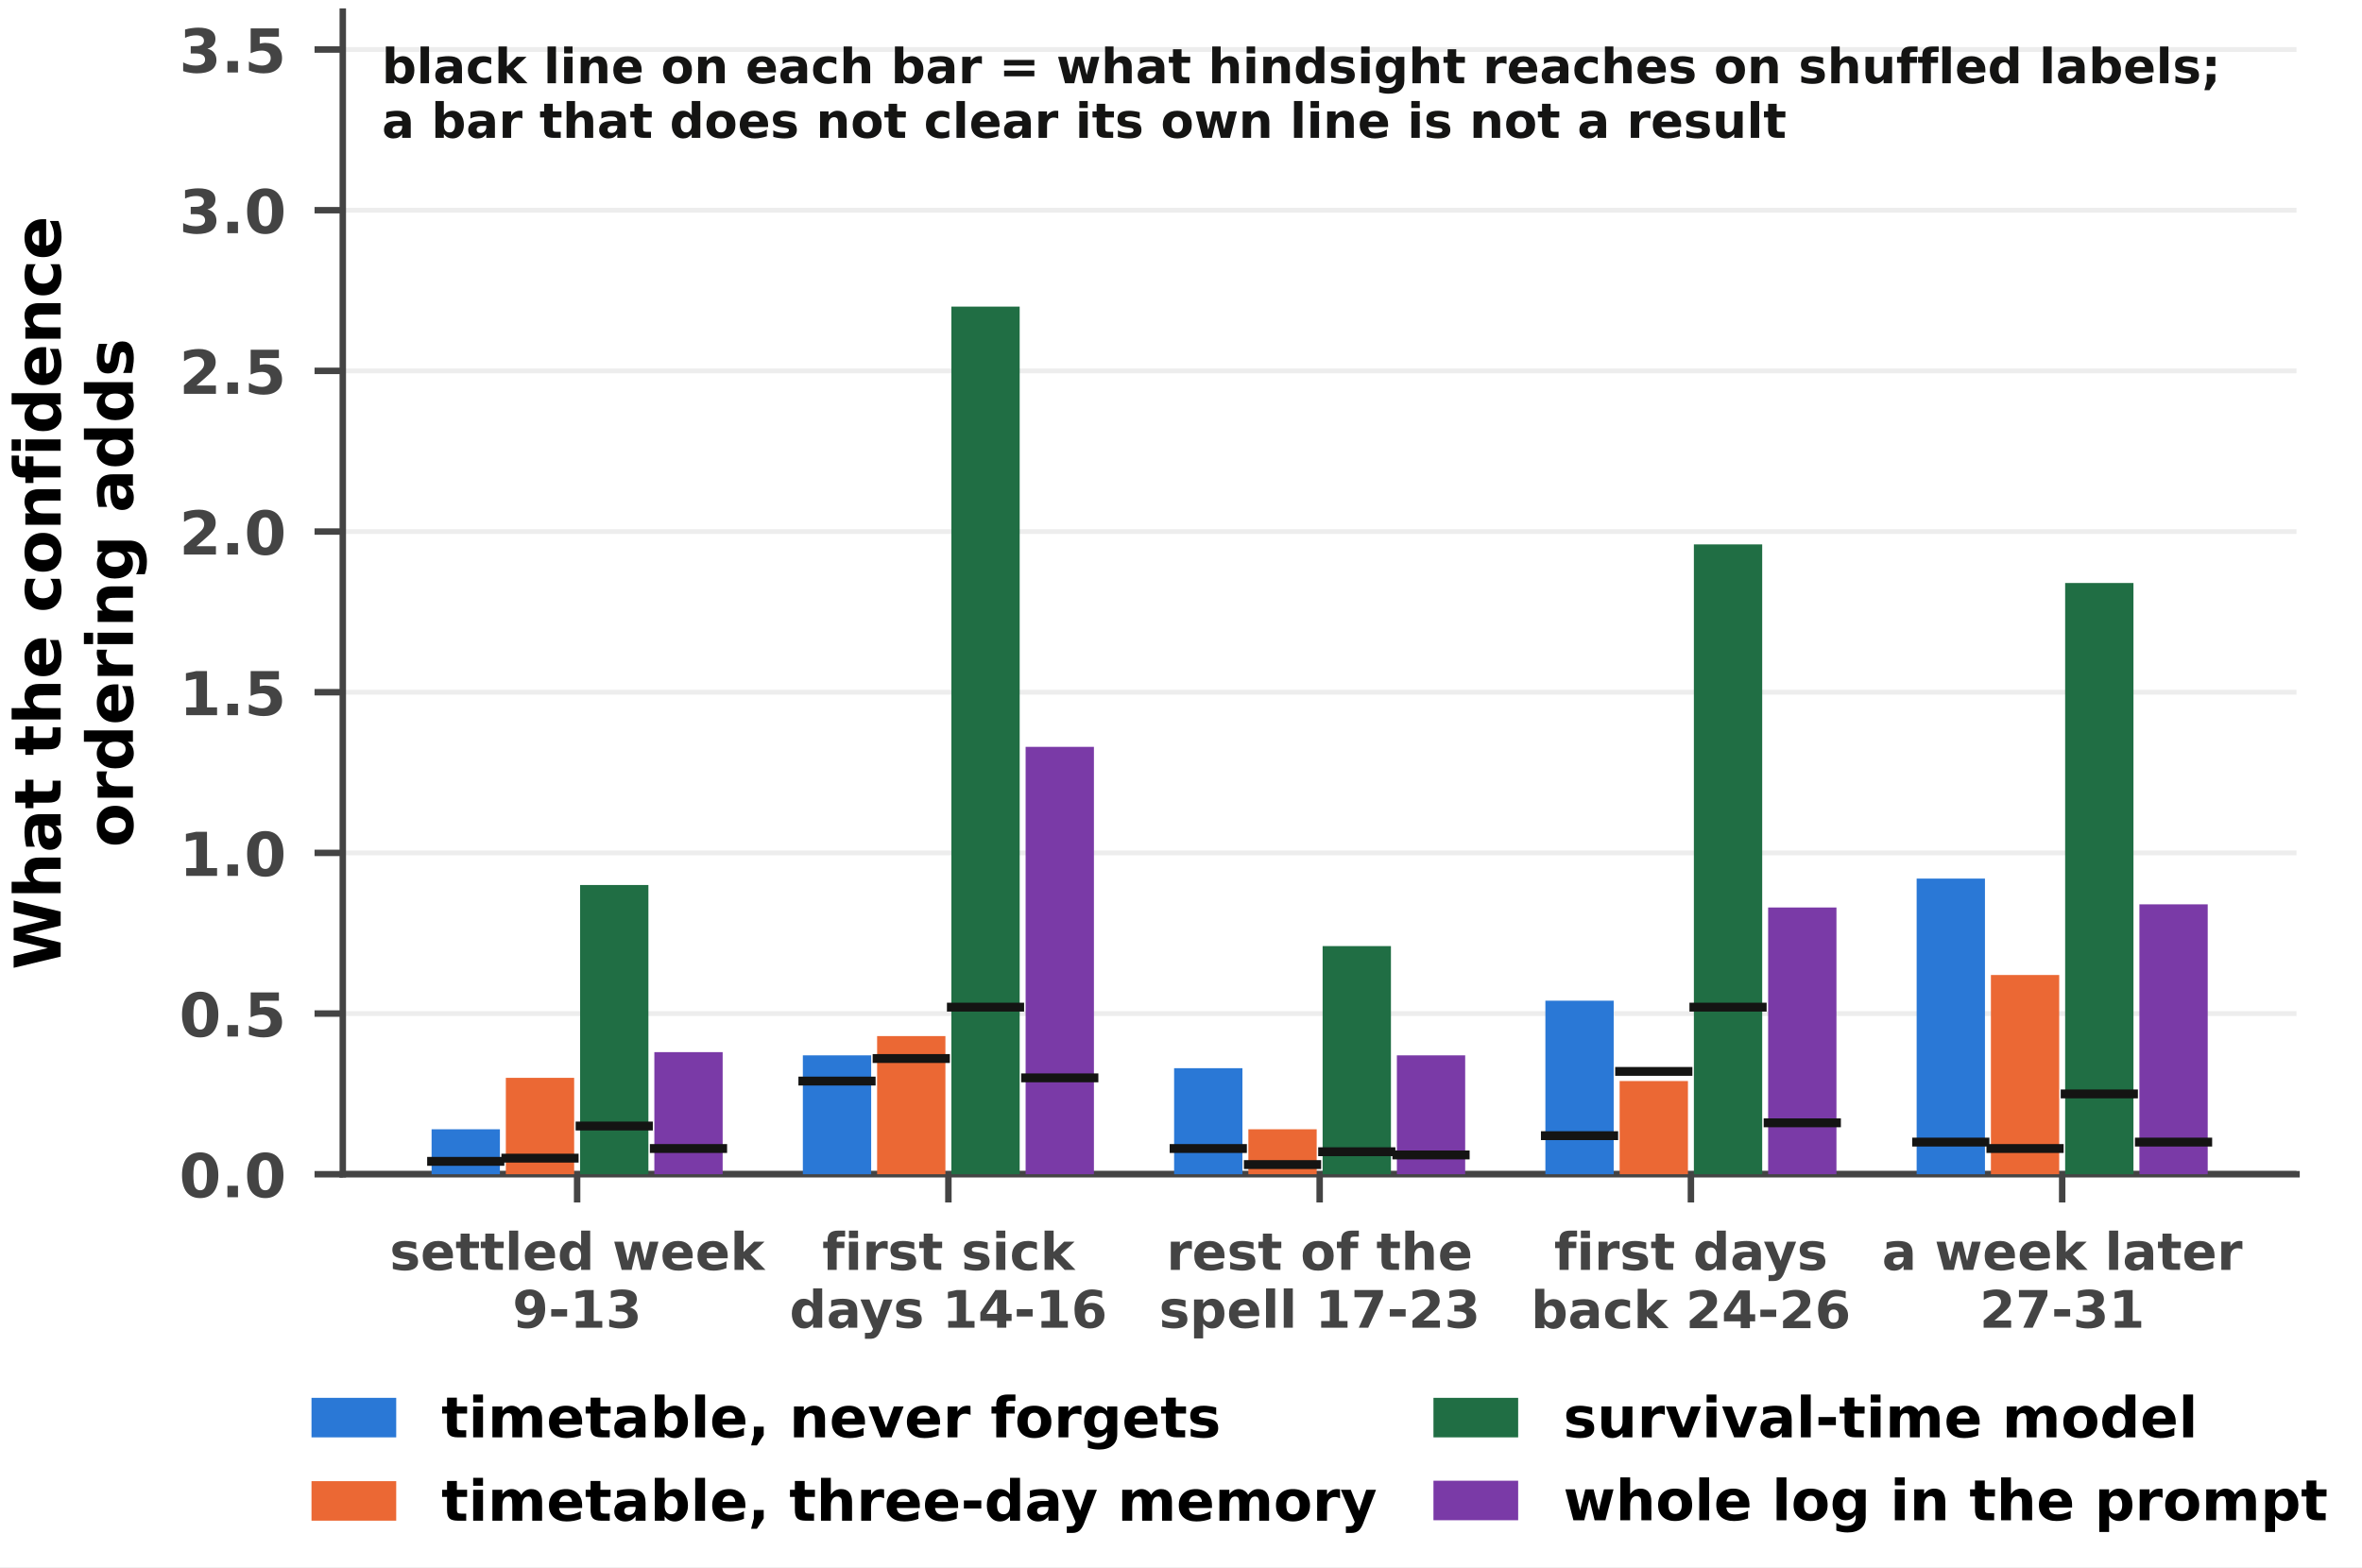
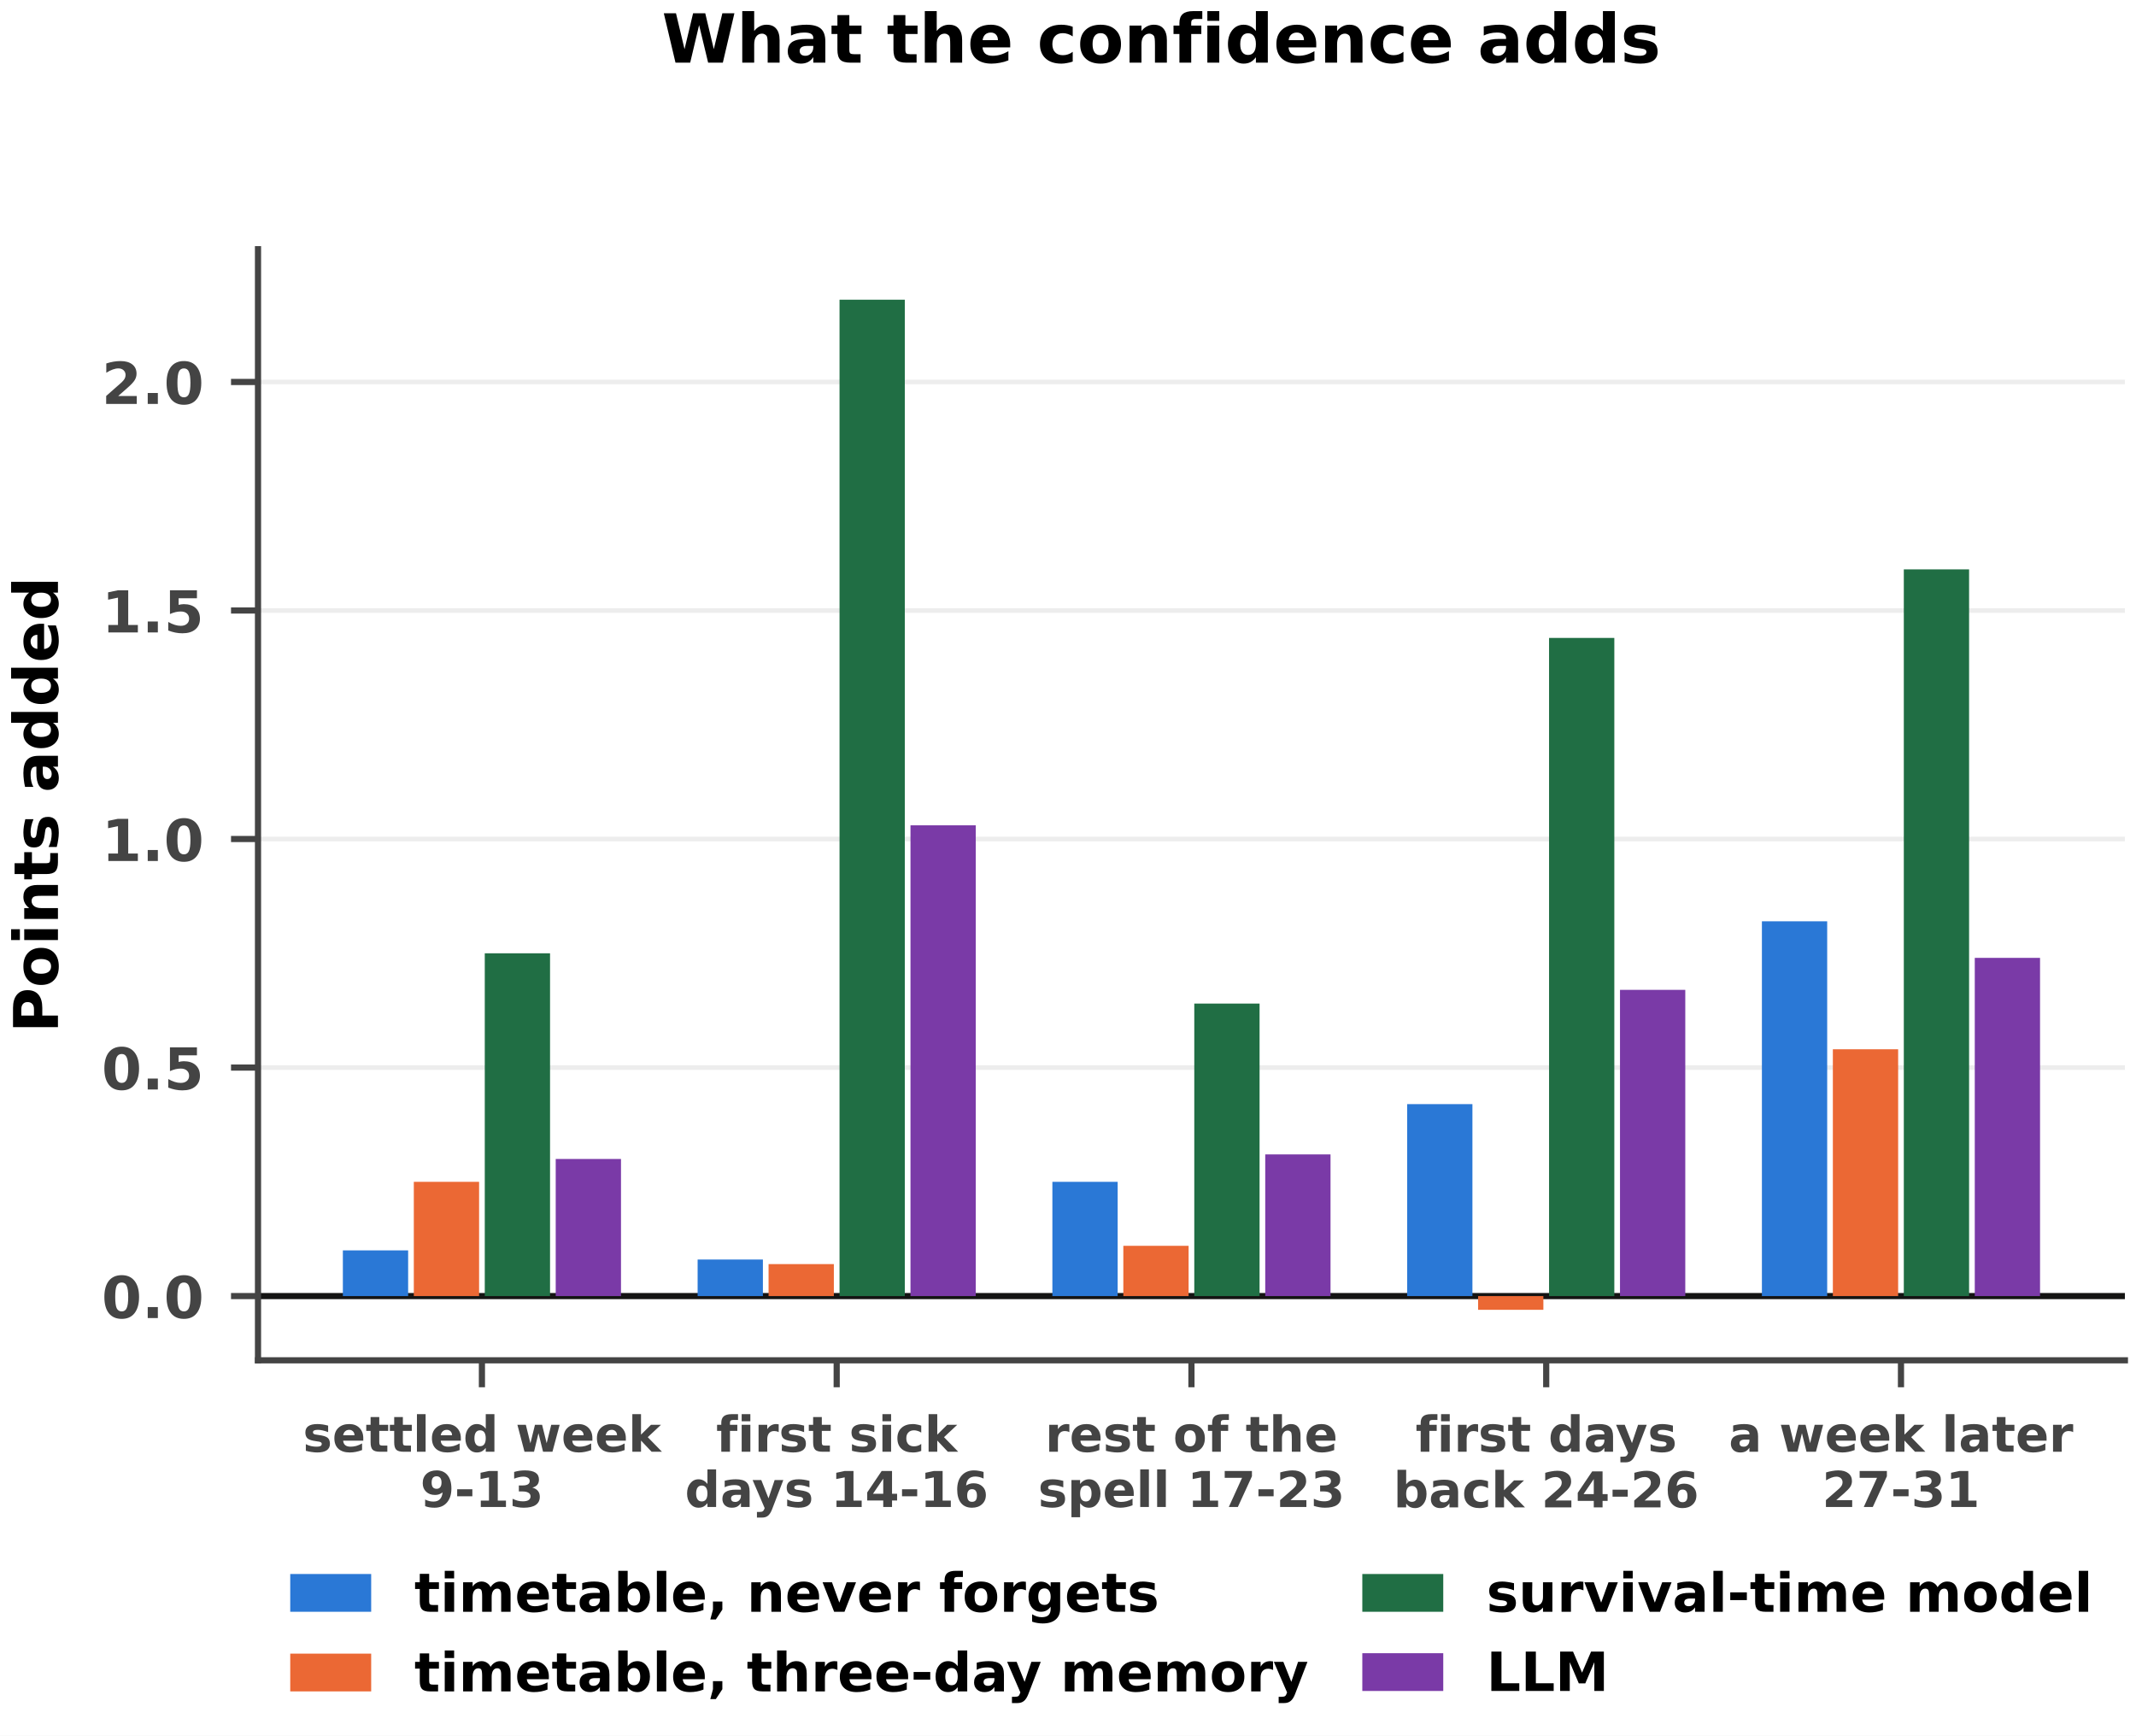
- <svg xmlns="http://www.w3.org/2000/svg" xmlns:xlink="http://www.w3.org/1999/xlink" width="292.777pt" height="194.287pt" viewBox="0 0 292.777 194.287" version="1.1">
+ <svg xmlns="http://www.w3.org/2000/svg" xmlns:xlink="http://www.w3.org/1999/xlink" width="277.08pt" height="225.175pt" viewBox="0 0 277.08 225.175" version="1.1">
  <defs>
    <style type="text/css">*{stroke-linejoin: round; stroke-linecap: butt}</style>
  </defs>
  <g id="figure_1">
    <g id="patch_1">
-       <path d="M 0 194.287  L 292.777 194.287  L 292.777 0  L 0 0  z " style="fill: #ffffff" />
+       <path d="M 0 225.175  L 277.08 225.175  L 277.08 0  L 0 0  z " style="fill: #ffffff" />
    </g>
    <g id="axes_1">
      <g id="patch_2">
-         <path d="M 42.489 145.584  L 284.661 145.584  L 284.661 1.44  L 42.489 1.44  z " style="fill: #ffffff" />
+         <path d="M 33.468 176.472  L 275.64 176.472  L 275.64 32.328  L 33.468 32.328  z " style="fill: #ffffff" />
      </g>
      <g id="matplotlib.axis_1">
        <g id="xtick_1">
          <g id="line2d_1">
            <defs>
-               <path id="m001e67d813" d="M 0 0  L 0 3.5  " style="stroke: #444444; stroke-width: 0.8" />
+               <path id="m024628bb7d" d="M 0 0  L 0 3.5  " style="stroke: #444444; stroke-width: 0.8" />
            </defs>
            <g>
-               <use xlink:href="#m001e67d813" x="71.536" y="145.584" style="fill: #444444; stroke: #444444; stroke-width: 0.8" />
+               <use xlink:href="#m024628bb7d" x="62.515" y="176.472" style="fill: #444444; stroke: #444444; stroke-width: 0.8" />
            </g>
          </g>
          <g id="text_1">
-             <text style="font-weight: 700; font-size: 6.4px; font-family: 'DejaVu Sans', 'Bitstream Vera Sans', 'Computer Modern Sans Serif', 'Lucida Grande', 'Verdana', 'Geneva', 'Lucid', 'Arial', 'Helvetica', 'Avant Garde', sans-serif; fill: #444444" transform="translate(48.30468 157.447)">settled week</text>
-             <text style="font-weight: 700; font-size: 6.4px; font-family: 'DejaVu Sans', 'Bitstream Vera Sans', 'Computer Modern Sans Serif', 'Lucida Grande', 'Verdana', 'Geneva', 'Lucid', 'Arial', 'Helvetica', 'Avant Garde', sans-serif; fill: #444444" transform="translate(63.52868 164.6136)">9-13</text>
+             <text style="font-weight: 700; font-size: 6.4px; font-family: 'DejaVu Sans', 'Bitstream Vera Sans', 'Computer Modern Sans Serif', 'Lucida Grande', 'Verdana', 'Geneva', 'Lucid', 'Arial', 'Helvetica', 'Avant Garde', sans-serif; fill: #444444" transform="translate(39.28393 188.335)">settled week</text>
+             <text style="font-weight: 700; font-size: 6.4px; font-family: 'DejaVu Sans', 'Bitstream Vera Sans', 'Computer Modern Sans Serif', 'Lucida Grande', 'Verdana', 'Geneva', 'Lucid', 'Arial', 'Helvetica', 'Avant Garde', sans-serif; fill: #444444" transform="translate(54.50793 195.5016)">9-13</text>
          </g>
        </g>
        <g id="xtick_2">
          <g id="line2d_2">
            <g>
-               <use xlink:href="#m001e67d813" x="117.555" y="145.584" style="fill: #444444; stroke: #444444; stroke-width: 0.8" />
+               <use xlink:href="#m024628bb7d" x="108.535" y="176.472" style="fill: #444444; stroke: #444444; stroke-width: 0.8" />
            </g>
          </g>
          <g id="text_2">
-             <text style="font-weight: 700; font-size: 6.4px; font-family: 'DejaVu Sans', 'Bitstream Vera Sans', 'Computer Modern Sans Serif', 'Lucida Grande', 'Verdana', 'Geneva', 'Lucid', 'Arial', 'Helvetica', 'Avant Garde', sans-serif; fill: #444444" transform="translate(101.914 157.447)">first sick</text>
-             <text style="font-weight: 700; font-size: 6.4px; font-family: 'DejaVu Sans', 'Bitstream Vera Sans', 'Computer Modern Sans Serif', 'Lucida Grande', 'Verdana', 'Geneva', 'Lucid', 'Arial', 'Helvetica', 'Avant Garde', sans-serif; fill: #444444" transform="translate(97.86699 164.6136)">days 14-16</text>
+             <text style="font-weight: 700; font-size: 6.4px; font-family: 'DejaVu Sans', 'Bitstream Vera Sans', 'Computer Modern Sans Serif', 'Lucida Grande', 'Verdana', 'Geneva', 'Lucid', 'Arial', 'Helvetica', 'Avant Garde', sans-serif; fill: #444444" transform="translate(92.89324 188.335)">first sick</text>
+             <text style="font-weight: 700; font-size: 6.4px; font-family: 'DejaVu Sans', 'Bitstream Vera Sans', 'Computer Modern Sans Serif', 'Lucida Grande', 'Verdana', 'Geneva', 'Lucid', 'Arial', 'Helvetica', 'Avant Garde', sans-serif; fill: #444444" transform="translate(88.84624 195.5016)">days 14-16</text>
          </g>
        </g>
        <g id="xtick_3">
          <g id="line2d_3">
            <g>
-               <use xlink:href="#m001e67d813" x="163.575" y="145.584" style="fill: #444444; stroke: #444444; stroke-width: 0.8" />
+               <use xlink:href="#m024628bb7d" x="154.554" y="176.472" style="fill: #444444; stroke: #444444; stroke-width: 0.8" />
            </g>
          </g>
          <g id="text_3">
-             <text style="font-weight: 700; font-size: 6.4px; font-family: 'DejaVu Sans', 'Bitstream Vera Sans', 'Computer Modern Sans Serif', 'Lucida Grande', 'Verdana', 'Geneva', 'Lucid', 'Arial', 'Helvetica', 'Avant Garde', sans-serif; fill: #444444" transform="translate(144.5958 157.447)">rest of the</text>
-             <text style="font-weight: 700; font-size: 6.4px; font-family: 'DejaVu Sans', 'Bitstream Vera Sans', 'Computer Modern Sans Serif', 'Lucida Grande', 'Verdana', 'Geneva', 'Lucid', 'Arial', 'Helvetica', 'Avant Garde', sans-serif; fill: #444444" transform="translate(143.6673 164.6136)">spell 17-23</text>
+             <text style="font-weight: 700; font-size: 6.4px; font-family: 'DejaVu Sans', 'Bitstream Vera Sans', 'Computer Modern Sans Serif', 'Lucida Grande', 'Verdana', 'Geneva', 'Lucid', 'Arial', 'Helvetica', 'Avant Garde', sans-serif; fill: #444444" transform="translate(135.575 188.335)">rest of the</text>
+             <text style="font-weight: 700; font-size: 6.4px; font-family: 'DejaVu Sans', 'Bitstream Vera Sans', 'Computer Modern Sans Serif', 'Lucida Grande', 'Verdana', 'Geneva', 'Lucid', 'Arial', 'Helvetica', 'Avant Garde', sans-serif; fill: #444444" transform="translate(134.6465 195.5016)">spell 17-23</text>
          </g>
        </g>
        <g id="xtick_4">
          <g id="line2d_4">
            <g>
-               <use xlink:href="#m001e67d813" x="209.594" y="145.584" style="fill: #444444; stroke: #444444; stroke-width: 0.8" />
+               <use xlink:href="#m024628bb7d" x="200.573" y="176.472" style="fill: #444444; stroke: #444444; stroke-width: 0.8" />
            </g>
          </g>
          <g id="text_4">
-             <text style="font-weight: 700; font-size: 6.4px; font-family: 'DejaVu Sans', 'Bitstream Vera Sans', 'Computer Modern Sans Serif', 'Lucida Grande', 'Verdana', 'Geneva', 'Lucid', 'Arial', 'Helvetica', 'Avant Garde', sans-serif; fill: #444444" transform="translate(192.6386 157.447)">first days</text>
-             <text style="font-weight: 700; font-size: 6.4px; font-family: 'DejaVu Sans', 'Bitstream Vera Sans', 'Computer Modern Sans Serif', 'Lucida Grande', 'Verdana', 'Geneva', 'Lucid', 'Arial', 'Helvetica', 'Avant Garde', sans-serif; fill: #444444" transform="translate(189.7711 164.6636)">back 24-26</text>
+             <text style="font-weight: 700; font-size: 6.4px; font-family: 'DejaVu Sans', 'Bitstream Vera Sans', 'Computer Modern Sans Serif', 'Lucida Grande', 'Verdana', 'Geneva', 'Lucid', 'Arial', 'Helvetica', 'Avant Garde', sans-serif; fill: #444444" transform="translate(183.6179 188.335)">first days</text>
+             <text style="font-weight: 700; font-size: 6.4px; font-family: 'DejaVu Sans', 'Bitstream Vera Sans', 'Computer Modern Sans Serif', 'Lucida Grande', 'Verdana', 'Geneva', 'Lucid', 'Arial', 'Helvetica', 'Avant Garde', sans-serif; fill: #444444" transform="translate(180.7504 195.5516)">back 24-26</text>
          </g>
        </g>
        <g id="xtick_5">
          <g id="line2d_5">
            <g>
-               <use xlink:href="#m001e67d813" x="255.613" y="145.584" style="fill: #444444; stroke: #444444; stroke-width: 0.8" />
+               <use xlink:href="#m024628bb7d" x="246.593" y="176.472" style="fill: #444444; stroke: #444444; stroke-width: 0.8" />
            </g>
          </g>
          <g id="text_5">
-             <text style="font-weight: 700; font-size: 6.4px; font-family: 'DejaVu Sans', 'Bitstream Vera Sans', 'Computer Modern Sans Serif', 'Lucida Grande', 'Verdana', 'Geneva', 'Lucid', 'Arial', 'Helvetica', 'Avant Garde', sans-serif; fill: #444444" transform="translate(233.2659 157.447)">a week later</text>
-             <text style="font-weight: 700; font-size: 6.4px; font-family: 'DejaVu Sans', 'Bitstream Vera Sans', 'Computer Modern Sans Serif', 'Lucida Grande', 'Verdana', 'Geneva', 'Lucid', 'Arial', 'Helvetica', 'Avant Garde', sans-serif; fill: #444444" transform="translate(245.3794 164.6136)">27-31</text>
+             <text style="font-weight: 700; font-size: 6.4px; font-family: 'DejaVu Sans', 'Bitstream Vera Sans', 'Computer Modern Sans Serif', 'Lucida Grande', 'Verdana', 'Geneva', 'Lucid', 'Arial', 'Helvetica', 'Avant Garde', sans-serif; fill: #444444" transform="translate(224.2452 188.335)">a week later</text>
+             <text style="font-weight: 700; font-size: 6.4px; font-family: 'DejaVu Sans', 'Bitstream Vera Sans', 'Computer Modern Sans Serif', 'Lucida Grande', 'Verdana', 'Geneva', 'Lucid', 'Arial', 'Helvetica', 'Avant Garde', sans-serif; fill: #444444" transform="translate(236.3587 195.5016)">27-31</text>
          </g>
        </g>
      </g>
      <g id="matplotlib.axis_2">
        <g id="ytick_1">
          <g id="line2d_6">
-             <path d="M 42.489 145.584  L 284.661 145.584  " clip-path="url(#pd3a8f5083e)" style="fill: none; stroke: #dddddd; stroke-opacity: 0.5; stroke-width: 0.6; stroke-linecap: square" />
+             <path d="M 33.468 168.141  L 275.64 168.141  " clip-path="url(#paf47279645)" style="fill: none; stroke: #dddddd; stroke-opacity: 0.5; stroke-width: 0.6; stroke-linecap: square" />
          </g>
          <g id="line2d_7">
            <defs>
-               <path id="mb2f8a818fe" d="M 0 0  L -3.5 0  " style="stroke: #444444; stroke-width: 0.8" />
+               <path id="ma90d11cebf" d="M 0 0  L -3.5 0  " style="stroke: #444444; stroke-width: 0.8" />
            </defs>
            <g>
-               <use xlink:href="#mb2f8a818fe" x="42.489" y="145.584" style="fill: #444444; stroke: #444444; stroke-width: 0.8" />
+               <use xlink:href="#ma90d11cebf" x="33.468" y="168.141" style="fill: #444444; stroke: #444444; stroke-width: 0.8" />
            </g>
          </g>
          <g id="text_6">
-             <text style="font-weight: 700; font-size: 7.5px; font-family: 'DejaVu Sans', 'Bitstream Vera Sans', 'Computer Modern Sans Serif', 'Lucida Grande', 'Verdana', 'Geneva', 'Lucid', 'Arial', 'Helvetica', 'Avant Garde', sans-serif; text-anchor: end; fill: #444444" x="35.489" y="148.433" transform="rotate(-0 35.4888 148.4334)">0.0</text>
+             <text style="font-weight: 700; font-size: 7.5px; font-family: 'DejaVu Sans', 'Bitstream Vera Sans', 'Computer Modern Sans Serif', 'Lucida Grande', 'Verdana', 'Geneva', 'Lucid', 'Arial', 'Helvetica', 'Avant Garde', sans-serif; text-anchor: end; fill: #444444" x="26.468" y="170.991" transform="rotate(-0 26.46805 170.9906)">0.0</text>
          </g>
        </g>
        <g id="ytick_2">
          <g id="line2d_8">
-             <path d="M 42.489 125.664  L 284.661 125.664  " clip-path="url(#pd3a8f5083e)" style="fill: none; stroke: #dddddd; stroke-opacity: 0.5; stroke-width: 0.6; stroke-linecap: square" />
+             <path d="M 33.468 138.494  L 275.64 138.494  " clip-path="url(#paf47279645)" style="fill: none; stroke: #dddddd; stroke-opacity: 0.5; stroke-width: 0.6; stroke-linecap: square" />
          </g>
          <g id="line2d_9">
            <g>
-               <use xlink:href="#mb2f8a818fe" x="42.489" y="125.664" style="fill: #444444; stroke: #444444; stroke-width: 0.8" />
+               <use xlink:href="#ma90d11cebf" x="33.468" y="138.494" style="fill: #444444; stroke: #444444; stroke-width: 0.8" />
            </g>
          </g>
          <g id="text_7">
-             <text style="font-weight: 700; font-size: 7.5px; font-family: 'DejaVu Sans', 'Bitstream Vera Sans', 'Computer Modern Sans Serif', 'Lucida Grande', 'Verdana', 'Geneva', 'Lucid', 'Arial', 'Helvetica', 'Avant Garde', sans-serif; text-anchor: end; fill: #444444" x="35.489" y="128.513" transform="rotate(-0 35.4888 128.513)">0.5</text>
+             <text style="font-weight: 700; font-size: 7.5px; font-family: 'DejaVu Sans', 'Bitstream Vera Sans', 'Computer Modern Sans Serif', 'Lucida Grande', 'Verdana', 'Geneva', 'Lucid', 'Arial', 'Helvetica', 'Avant Garde', sans-serif; text-anchor: end; fill: #444444" x="26.468" y="141.344" transform="rotate(-0 26.46805 141.3435)">0.5</text>
          </g>
        </g>
        <g id="ytick_3">
          <g id="line2d_10">
-             <path d="M 42.489 105.743  L 284.661 105.743  " clip-path="url(#pd3a8f5083e)" style="fill: none; stroke: #dddddd; stroke-opacity: 0.5; stroke-width: 0.6; stroke-linecap: square" />
+             <path d="M 33.468 108.847  L 275.64 108.847  " clip-path="url(#paf47279645)" style="fill: none; stroke: #dddddd; stroke-opacity: 0.5; stroke-width: 0.6; stroke-linecap: square" />
          </g>
          <g id="line2d_11">
            <g>
-               <use xlink:href="#mb2f8a818fe" x="42.489" y="105.743" style="fill: #444444; stroke: #444444; stroke-width: 0.8" />
+               <use xlink:href="#ma90d11cebf" x="33.468" y="108.847" style="fill: #444444; stroke: #444444; stroke-width: 0.8" />
            </g>
          </g>
          <g id="text_8">
-             <text style="font-weight: 700; font-size: 7.5px; font-family: 'DejaVu Sans', 'Bitstream Vera Sans', 'Computer Modern Sans Serif', 'Lucida Grande', 'Verdana', 'Geneva', 'Lucid', 'Arial', 'Helvetica', 'Avant Garde', sans-serif; text-anchor: end; fill: #444444" x="35.489" y="108.593" transform="rotate(-0 35.4888 108.5926)">1.0</text>
+             <text style="font-weight: 700; font-size: 7.5px; font-family: 'DejaVu Sans', 'Bitstream Vera Sans', 'Computer Modern Sans Serif', 'Lucida Grande', 'Verdana', 'Geneva', 'Lucid', 'Arial', 'Helvetica', 'Avant Garde', sans-serif; text-anchor: end; fill: #444444" x="26.468" y="111.696" transform="rotate(-0 26.46805 111.6965)">1.0</text>
          </g>
        </g>
        <g id="ytick_4">
          <g id="line2d_12">
-             <path d="M 42.489 85.823  L 284.661 85.823  " clip-path="url(#pd3a8f5083e)" style="fill: none; stroke: #dddddd; stroke-opacity: 0.5; stroke-width: 0.6; stroke-linecap: square" />
+             <path d="M 33.468 79.2  L 275.64 79.2  " clip-path="url(#paf47279645)" style="fill: none; stroke: #dddddd; stroke-opacity: 0.5; stroke-width: 0.6; stroke-linecap: square" />
          </g>
          <g id="line2d_13">
            <g>
-               <use xlink:href="#mb2f8a818fe" x="42.489" y="85.823" style="fill: #444444; stroke: #444444; stroke-width: 0.8" />
+               <use xlink:href="#ma90d11cebf" x="33.468" y="79.2" style="fill: #444444; stroke: #444444; stroke-width: 0.8" />
            </g>
          </g>
          <g id="text_9">
-             <text style="font-weight: 700; font-size: 7.5px; font-family: 'DejaVu Sans', 'Bitstream Vera Sans', 'Computer Modern Sans Serif', 'Lucida Grande', 'Verdana', 'Geneva', 'Lucid', 'Arial', 'Helvetica', 'Avant Garde', sans-serif; text-anchor: end; fill: #444444" x="35.489" y="88.672" transform="rotate(-0 35.4888 88.67222)">1.5</text>
+             <text style="font-weight: 700; font-size: 7.5px; font-family: 'DejaVu Sans', 'Bitstream Vera Sans', 'Computer Modern Sans Serif', 'Lucida Grande', 'Verdana', 'Geneva', 'Lucid', 'Arial', 'Helvetica', 'Avant Garde', sans-serif; text-anchor: end; fill: #444444" x="26.468" y="82.049" transform="rotate(-0 26.46805 82.04941)">1.5</text>
          </g>
        </g>
        <g id="ytick_5">
          <g id="line2d_14">
-             <path d="M 42.489 65.902  L 284.661 65.902  " clip-path="url(#pd3a8f5083e)" style="fill: none; stroke: #dddddd; stroke-opacity: 0.5; stroke-width: 0.6; stroke-linecap: square" />
+             <path d="M 33.468 49.553  L 275.64 49.553  " clip-path="url(#paf47279645)" style="fill: none; stroke: #dddddd; stroke-opacity: 0.5; stroke-width: 0.6; stroke-linecap: square" />
          </g>
          <g id="line2d_15">
            <g>
-               <use xlink:href="#mb2f8a818fe" x="42.489" y="65.902" style="fill: #444444; stroke: #444444; stroke-width: 0.8" />
+               <use xlink:href="#ma90d11cebf" x="33.468" y="49.553" style="fill: #444444; stroke: #444444; stroke-width: 0.8" />
            </g>
          </g>
          <g id="text_10">
-             <text style="font-weight: 700; font-size: 7.5px; font-family: 'DejaVu Sans', 'Bitstream Vera Sans', 'Computer Modern Sans Serif', 'Lucida Grande', 'Verdana', 'Geneva', 'Lucid', 'Arial', 'Helvetica', 'Avant Garde', sans-serif; text-anchor: end; fill: #444444" x="35.489" y="68.752" transform="rotate(-0 35.4888 68.75182)">2.0</text>
-           </g>
-         </g>
-         <g id="ytick_6">
-           <g id="line2d_16">
-             <path d="M 42.489 45.982  L 284.661 45.982  " clip-path="url(#pd3a8f5083e)" style="fill: none; stroke: #dddddd; stroke-opacity: 0.5; stroke-width: 0.6; stroke-linecap: square" />
-           </g>
-           <g id="line2d_17">
-             <g>
-               <use xlink:href="#mb2f8a818fe" x="42.489" y="45.982" style="fill: #444444; stroke: #444444; stroke-width: 0.8" />
-             </g>
-           </g>
-           <g id="text_11">
-             <text style="font-weight: 700; font-size: 7.5px; font-family: 'DejaVu Sans', 'Bitstream Vera Sans', 'Computer Modern Sans Serif', 'Lucida Grande', 'Verdana', 'Geneva', 'Lucid', 'Arial', 'Helvetica', 'Avant Garde', sans-serif; text-anchor: end; fill: #444444" x="35.489" y="48.831" transform="rotate(-0 35.4888 48.83142)">2.5</text>
-           </g>
-         </g>
-         <g id="ytick_7">
-           <g id="line2d_18">
-             <path d="M 42.489 26.062  L 284.661 26.062  " clip-path="url(#pd3a8f5083e)" style="fill: none; stroke: #dddddd; stroke-opacity: 0.5; stroke-width: 0.6; stroke-linecap: square" />
-           </g>
-           <g id="line2d_19">
-             <g>
-               <use xlink:href="#mb2f8a818fe" x="42.489" y="26.062" style="fill: #444444; stroke: #444444; stroke-width: 0.8" />
-             </g>
-           </g>
-           <g id="text_12">
-             <text style="font-weight: 700; font-size: 7.5px; font-family: 'DejaVu Sans', 'Bitstream Vera Sans', 'Computer Modern Sans Serif', 'Lucida Grande', 'Verdana', 'Geneva', 'Lucid', 'Arial', 'Helvetica', 'Avant Garde', sans-serif; text-anchor: end; fill: #444444" x="35.489" y="28.911" transform="rotate(-0 35.4888 28.91103)">3.0</text>
-           </g>
-         </g>
-         <g id="ytick_8">
-           <g id="line2d_20">
-             <path d="M 42.489 6.141  L 284.661 6.141  " clip-path="url(#pd3a8f5083e)" style="fill: none; stroke: #dddddd; stroke-opacity: 0.5; stroke-width: 0.6; stroke-linecap: square" />
-           </g>
-           <g id="line2d_21">
-             <g>
-               <use xlink:href="#mb2f8a818fe" x="42.489" y="6.141" style="fill: #444444; stroke: #444444; stroke-width: 0.8" />
-             </g>
-           </g>
-           <g id="text_13">
-             <text style="font-weight: 700; font-size: 7.5px; font-family: 'DejaVu Sans', 'Bitstream Vera Sans', 'Computer Modern Sans Serif', 'Lucida Grande', 'Verdana', 'Geneva', 'Lucid', 'Arial', 'Helvetica', 'Avant Garde', sans-serif; text-anchor: end; fill: #444444" x="35.489" y="8.991" transform="rotate(-0 35.4888 8.990628)">3.5</text>
-           </g>
-         </g>
-         <g id="text_14">
-           <text style="font-weight: 700; font-size: 8px; font-family: 'DejaVu Sans', 'Bitstream Vera Sans', 'Computer Modern Sans Serif', 'Lucida Grande', 'Verdana', 'Geneva', 'Lucid', 'Arial', 'Helvetica', 'Avant Garde', sans-serif" transform="translate(7.51875 120.2264) rotate(-90)">What the confidence</text>
-           <text style="font-weight: 700; font-size: 8px; font-family: 'DejaVu Sans', 'Bitstream Vera Sans', 'Computer Modern Sans Serif', 'Lucida Grande', 'Verdana', 'Geneva', 'Lucid', 'Arial', 'Helvetica', 'Avant Garde', sans-serif" transform="translate(16.477 105.062) rotate(-90)">ordering adds</text>
-         </g>
-       </g>
-       <g id="line2d_22">
-         <path d="M 42.489 145.584  L 284.661 145.584  " clip-path="url(#pd3a8f5083e)" style="fill: none; stroke: #141413; stroke-width: 0.8; stroke-linecap: square" />
+             <text style="font-weight: 700; font-size: 7.5px; font-family: 'DejaVu Sans', 'Bitstream Vera Sans', 'Computer Modern Sans Serif', 'Lucida Grande', 'Verdana', 'Geneva', 'Lucid', 'Arial', 'Helvetica', 'Avant Garde', sans-serif; text-anchor: end; fill: #444444" x="26.468" y="52.402" transform="rotate(-0 26.46805 52.40236)">2.0</text>
+           </g>
+         </g>
+         <g id="text_11">
+           <text style="font-weight: 700; font-size: 8px; font-family: 'DejaVu Sans', 'Bitstream Vera Sans', 'Computer Modern Sans Serif', 'Lucida Grande', 'Verdana', 'Geneva', 'Lucid', 'Arial', 'Helvetica', 'Avant Garde', sans-serif; text-anchor: middle" x="7.519" y="104.4" transform="rotate(-90 7.51875 104.4)">Points added</text>
+         </g>
+       </g>
+       <g id="line2d_16">
+         <path d="M 33.468 168.141  L 275.64 168.141  " clip-path="url(#paf47279645)" style="fill: none; stroke: #141413; stroke-width: 0.8; stroke-linecap: square" />
      </g>
      <g id="patch_3">
-         <path d="M 42.489 145.584  L 42.489 1.44  " style="fill: none; stroke: #444444; stroke-width: 0.8; stroke-linejoin: miter; stroke-linecap: square" />
+         <path d="M 33.468 176.472  L 33.468 32.328  " style="fill: none; stroke: #444444; stroke-width: 0.8; stroke-linejoin: miter; stroke-linecap: square" />
      </g>
      <g id="patch_4">
-         <path d="M 42.489 145.584  L 284.661 145.584  " style="fill: none; stroke: #444444; stroke-width: 0.8; stroke-linejoin: miter; stroke-linecap: square" />
+         <path d="M 33.468 176.472  L 275.64 176.472  " style="fill: none; stroke: #444444; stroke-width: 0.8; stroke-linejoin: miter; stroke-linecap: square" />
      </g>
      <g id="patch_5">
-         <path d="M 53.497 145.584  L 61.964 145.584  L 61.964 140.006  L 53.497 140.006  z " clip-path="url(#pd3a8f5083e)" style="fill: #2a78d6" />
+         <path d="M 44.476 168.141  L 52.943 168.141  L 52.943 162.212  L 44.476 162.212  z " clip-path="url(#paf47279645)" style="fill: #2a78d6" />
      </g>
      <g id="patch_6">
-         <path d="M 99.516 145.584  L 107.983 145.584  L 107.983 130.843  L 99.516 130.843  z " clip-path="url(#pd3a8f5083e)" style="fill: #2a78d6" />
+         <path d="M 90.495 168.141  L 98.963 168.141  L 98.963 163.398  L 90.495 163.398  z " clip-path="url(#paf47279645)" style="fill: #2a78d6" />
      </g>
      <g id="patch_7">
-         <path d="M 145.535 145.584  L 154.003 145.584  L 154.003 132.437  L 145.535 132.437  z " clip-path="url(#pd3a8f5083e)" style="fill: #2a78d6" />
+         <path d="M 136.514 168.141  L 144.982 168.141  L 144.982 153.318  L 136.514 153.318  z " clip-path="url(#paf47279645)" style="fill: #2a78d6" />
      </g>
      <g id="patch_8">
-         <path d="M 191.555 145.584  L 200.022 145.584  L 200.022 124.07  L 191.555 124.07  z " clip-path="url(#pd3a8f5083e)" style="fill: #2a78d6" />
+         <path d="M 182.534 168.141  L 191.001 168.141  L 191.001 143.238  L 182.534 143.238  z " clip-path="url(#paf47279645)" style="fill: #2a78d6" />
      </g>
      <g id="patch_9">
-         <path d="M 237.574 145.584  L 246.041 145.584  L 246.041 108.93  L 237.574 108.93  z " clip-path="url(#pd3a8f5083e)" style="fill: #2a78d6" />
+         <path d="M 228.553 168.141  L 237.021 168.141  L 237.021 119.52  L 228.553 119.52  z " clip-path="url(#paf47279645)" style="fill: #2a78d6" />
      </g>
      <g id="patch_10">
-         <path d="M 62.7 145.584  L 71.168 145.584  L 71.168 133.632  L 62.7 133.632  z " clip-path="url(#pd3a8f5083e)" style="fill: #eb6834" />
+         <path d="M 53.68 168.141  L 62.147 168.141  L 62.147 153.318  L 53.68 153.318  z " clip-path="url(#paf47279645)" style="fill: #eb6834" />
      </g>
      <g id="patch_11">
-         <path d="M 108.72 145.584  L 117.187 145.584  L 117.187 128.452  L 108.72 128.452  z " clip-path="url(#pd3a8f5083e)" style="fill: #eb6834" />
+         <path d="M 99.699 168.141  L 108.167 168.141  L 108.167 163.991  L 99.699 163.991  z " clip-path="url(#paf47279645)" style="fill: #eb6834" />
      </g>
      <g id="patch_12">
-         <path d="M 154.739 145.584  L 163.207 145.584  L 163.207 140.006  L 154.739 140.006  z " clip-path="url(#pd3a8f5083e)" style="fill: #eb6834" />
+         <path d="M 145.718 168.141  L 154.186 168.141  L 154.186 161.619  L 145.718 161.619  z " clip-path="url(#paf47279645)" style="fill: #eb6834" />
      </g>
      <g id="patch_13">
-         <path d="M 200.758 145.584  L 209.226 145.584  L 209.226 134.03  L 200.758 134.03  z " clip-path="url(#pd3a8f5083e)" style="fill: #eb6834" />
+         <path d="M 191.738 168.141  L 200.205 168.141  L 200.205 169.92  L 191.738 169.92  z " clip-path="url(#paf47279645)" style="fill: #eb6834" />
      </g>
      <g id="patch_14">
-         <path d="M 246.778 145.584  L 255.245 145.584  L 255.245 120.883  L 246.778 120.883  z " clip-path="url(#pd3a8f5083e)" style="fill: #eb6834" />
+         <path d="M 237.757 168.141  L 246.225 168.141  L 246.225 136.122  L 237.757 136.122  z " clip-path="url(#paf47279645)" style="fill: #eb6834" />
      </g>
      <g id="patch_15">
-         <path d="M 71.904 145.584  L 80.372 145.584  L 80.372 109.727  L 71.904 109.727  z " clip-path="url(#pd3a8f5083e)" style="fill: #206e44" />
+         <path d="M 62.884 168.141  L 71.351 168.141  L 71.351 123.671  L 62.884 123.671  z " clip-path="url(#paf47279645)" style="fill: #206e44" />
      </g>
      <g id="patch_16">
-         <path d="M 117.924 145.584  L 126.391 145.584  L 126.391 38.014  L 117.924 38.014  z " clip-path="url(#pd3a8f5083e)" style="fill: #206e44" />
+         <path d="M 108.903 168.141  L 117.37 168.141  L 117.37 38.88  L 108.903 38.88  z " clip-path="url(#paf47279645)" style="fill: #206e44" />
      </g>
      <g id="patch_17">
-         <path d="M 163.943 145.584  L 172.411 145.584  L 172.411 117.297  L 163.943 117.297  z " clip-path="url(#pd3a8f5083e)" style="fill: #206e44" />
+         <path d="M 154.922 168.141  L 163.39 168.141  L 163.39 130.193  L 154.922 130.193  z " clip-path="url(#paf47279645)" style="fill: #206e44" />
      </g>
      <g id="patch_18">
-         <path d="M 209.962 145.584  L 218.43 145.584  L 218.43 67.496  L 209.962 67.496  z " clip-path="url(#pd3a8f5083e)" style="fill: #206e44" />
+         <path d="M 200.942 168.141  L 209.409 168.141  L 209.409 82.758  L 200.942 82.758  z " clip-path="url(#paf47279645)" style="fill: #206e44" />
      </g>
      <g id="patch_19">
-         <path d="M 255.982 145.584  L 264.449 145.584  L 264.449 72.277  L 255.982 72.277  z " clip-path="url(#pd3a8f5083e)" style="fill: #206e44" />
+         <path d="M 246.961 168.141  L 255.428 168.141  L 255.428 73.864  L 246.961 73.864  z " clip-path="url(#paf47279645)" style="fill: #206e44" />
      </g>
      <g id="patch_20">
-         <path d="M 81.108 145.584  L 89.576 145.584  L 89.576 130.444  L 81.108 130.444  z " clip-path="url(#pd3a8f5083e)" style="fill: #7a3aa7" />
+         <path d="M 72.087 168.141  L 80.555 168.141  L 80.555 150.353  L 72.087 150.353  z " clip-path="url(#paf47279645)" style="fill: #7a3aa7" />
      </g>
      <g id="patch_21">
-         <path d="M 127.128 145.584  L 135.595 145.584  L 135.595 92.596  L 127.128 92.596  z " clip-path="url(#pd3a8f5083e)" style="fill: #7a3aa7" />
+         <path d="M 118.107 168.141  L 126.574 168.141  L 126.574 107.068  L 118.107 107.068  z " clip-path="url(#paf47279645)" style="fill: #7a3aa7" />
      </g>
      <g id="patch_22">
-         <path d="M 173.147 145.584  L 181.614 145.584  L 181.614 130.843  L 173.147 130.843  z " clip-path="url(#pd3a8f5083e)" style="fill: #7a3aa7" />
+         <path d="M 164.126 168.141  L 172.594 168.141  L 172.594 149.76  L 164.126 149.76  z " clip-path="url(#paf47279645)" style="fill: #7a3aa7" />
      </g>
      <g id="patch_23">
-         <path d="M 219.166 145.584  L 227.634 145.584  L 227.634 112.516  L 219.166 112.516  z " clip-path="url(#pd3a8f5083e)" style="fill: #7a3aa7" />
+         <path d="M 210.145 168.141  L 218.613 168.141  L 218.613 128.414  L 210.145 128.414  z " clip-path="url(#paf47279645)" style="fill: #7a3aa7" />
      </g>
      <g id="patch_24">
-         <path d="M 265.185 145.584  L 273.653 145.584  L 273.653 112.118  L 265.185 112.118  z " clip-path="url(#pd3a8f5083e)" style="fill: #7a3aa7" />
-       </g>
-       <g id="text_15">
-         <text style="font-weight: 700; font-size: 6px; font-family: 'DejaVu Sans', 'Bitstream Vera Sans', 'Computer Modern Sans Serif', 'Lucida Grande', 'Verdana', 'Geneva', 'Lucid', 'Arial', 'Helvetica', 'Avant Garde', sans-serif; fill: #141413" transform="translate(47.33224 10.32338)">black line on each bar = what hindsight reaches on shuffled labels;</text>
-         <text style="font-weight: 700; font-size: 6px; font-family: 'DejaVu Sans', 'Bitstream Vera Sans', 'Computer Modern Sans Serif', 'Lucida Grande', 'Verdana', 'Geneva', 'Lucid', 'Arial', 'Helvetica', 'Avant Garde', sans-serif; fill: #141413" transform="translate(47.33224 17.08894)">a bar that does not clear its own line is not a result</text>
-       </g>
-       <g id="line2d_23">
-         <path d="M 53.497 143.99  L 61.964 143.99  " clip-path="url(#pd3a8f5083e)" style="fill: none; stroke: #141413; stroke-width: 1.1; stroke-linecap: square" />
-       </g>
-       <g id="line2d_24">
-         <path d="M 99.516 134.03  L 107.983 134.03  " clip-path="url(#pd3a8f5083e)" style="fill: none; stroke: #141413; stroke-width: 1.1; stroke-linecap: square" />
-       </g>
-       <g id="line2d_25">
-         <path d="M 145.535 142.397  L 154.003 142.397  " clip-path="url(#pd3a8f5083e)" style="fill: none; stroke: #141413; stroke-width: 1.1; stroke-linecap: square" />
-       </g>
-       <g id="line2d_26">
-         <path d="M 191.555 140.803  L 200.022 140.803  " clip-path="url(#pd3a8f5083e)" style="fill: none; stroke: #141413; stroke-width: 1.1; stroke-linecap: square" />
-       </g>
-       <g id="line2d_27">
-         <path d="M 237.574 141.6  L 246.041 141.6  " clip-path="url(#pd3a8f5083e)" style="fill: none; stroke: #141413; stroke-width: 1.1; stroke-linecap: square" />
-       </g>
-       <g id="line2d_28">
-         <path d="M 62.7 143.592  L 71.168 143.592  " clip-path="url(#pd3a8f5083e)" style="fill: none; stroke: #141413; stroke-width: 1.1; stroke-linecap: square" />
-       </g>
-       <g id="line2d_29">
-         <path d="M 108.72 131.241  L 117.187 131.241  " clip-path="url(#pd3a8f5083e)" style="fill: none; stroke: #141413; stroke-width: 1.1; stroke-linecap: square" />
-       </g>
-       <g id="line2d_30">
-         <path d="M 154.739 144.389  L 163.207 144.389  " clip-path="url(#pd3a8f5083e)" style="fill: none; stroke: #141413; stroke-width: 1.1; stroke-linecap: square" />
-       </g>
-       <g id="line2d_31">
-         <path d="M 200.758 132.835  L 209.226 132.835  " clip-path="url(#pd3a8f5083e)" style="fill: none; stroke: #141413; stroke-width: 1.1; stroke-linecap: square" />
-       </g>
-       <g id="line2d_32">
-         <path d="M 246.778 142.397  L 255.245 142.397  " clip-path="url(#pd3a8f5083e)" style="fill: none; stroke: #141413; stroke-width: 1.1; stroke-linecap: square" />
-       </g>
-       <g id="line2d_33">
-         <path d="M 71.904 139.608  L 80.372 139.608  " clip-path="url(#pd3a8f5083e)" style="fill: none; stroke: #141413; stroke-width: 1.1; stroke-linecap: square" />
-       </g>
-       <g id="line2d_34">
-         <path d="M 117.924 124.867  L 126.391 124.867  " clip-path="url(#pd3a8f5083e)" style="fill: none; stroke: #141413; stroke-width: 1.1; stroke-linecap: square" />
-       </g>
-       <g id="line2d_35">
-         <path d="M 163.943 142.795  L 172.411 142.795  " clip-path="url(#pd3a8f5083e)" style="fill: none; stroke: #141413; stroke-width: 1.1; stroke-linecap: square" />
-       </g>
-       <g id="line2d_36">
-         <path d="M 209.962 124.867  L 218.43 124.867  " clip-path="url(#pd3a8f5083e)" style="fill: none; stroke: #141413; stroke-width: 1.1; stroke-linecap: square" />
-       </g>
-       <g id="line2d_37">
-         <path d="M 255.982 135.624  L 264.449 135.624  " clip-path="url(#pd3a8f5083e)" style="fill: none; stroke: #141413; stroke-width: 1.1; stroke-linecap: square" />
-       </g>
-       <g id="line2d_38">
-         <path d="M 81.108 142.397  L 89.576 142.397  " clip-path="url(#pd3a8f5083e)" style="fill: none; stroke: #141413; stroke-width: 1.1; stroke-linecap: square" />
-       </g>
-       <g id="line2d_39">
-         <path d="M 127.128 133.632  L 135.595 133.632  " clip-path="url(#pd3a8f5083e)" style="fill: none; stroke: #141413; stroke-width: 1.1; stroke-linecap: square" />
-       </g>
-       <g id="line2d_40">
-         <path d="M 173.147 143.194  L 181.614 143.194  " clip-path="url(#pd3a8f5083e)" style="fill: none; stroke: #141413; stroke-width: 1.1; stroke-linecap: square" />
-       </g>
-       <g id="line2d_41">
-         <path d="M 219.166 139.209  L 227.634 139.209  " clip-path="url(#pd3a8f5083e)" style="fill: none; stroke: #141413; stroke-width: 1.1; stroke-linecap: square" />
-       </g>
-       <g id="line2d_42">
-         <path d="M 265.185 141.6  L 273.653 141.6  " clip-path="url(#pd3a8f5083e)" style="fill: none; stroke: #141413; stroke-width: 1.1; stroke-linecap: square" />
+         <path d="M 256.165 168.141  L 264.632 168.141  L 264.632 124.264  L 256.165 124.264  z " clip-path="url(#paf47279645)" style="fill: #7a3aa7" />
      </g>
      <g id="legend_1">
        <g id="patch_25">
-           <path d="M 38.612 178.207  L 49.112 178.207  L 49.112 173.307  L 38.612 173.307  z " style="fill: #2a78d6" />
-         </g>
-         <g id="text_16">
-           <text style="font-weight: 700; font-size: 7px; font-family: 'DejaVu Sans', 'Bitstream Vera Sans', 'Computer Modern Sans Serif', 'Lucida Grande', 'Verdana', 'Geneva', 'Lucid', 'Arial', 'Helvetica', 'Avant Garde', sans-serif; text-anchor: start" x="54.712" y="178.207" transform="rotate(-0 54.71222 178.2074)">timetable, never forgets</text>
+           <path d="M 37.649 209.095  L 48.149 209.095  L 48.149 204.195  L 37.649 204.195  z " style="fill: #2a78d6" />
+         </g>
+         <g id="text_12">
+           <text style="font-weight: 700; font-size: 7px; font-family: 'DejaVu Sans', 'Bitstream Vera Sans', 'Computer Modern Sans Serif', 'Lucida Grande', 'Verdana', 'Geneva', 'Lucid', 'Arial', 'Helvetica', 'Avant Garde', sans-serif; text-anchor: start" x="53.749" y="209.095" transform="rotate(-0 53.74858 209.0954)">timetable, never forgets</text>
        </g>
        <g id="patch_26">
-           <path d="M 38.612 188.537  L 49.112 188.537  L 49.112 183.637  L 38.612 183.637  z " style="fill: #eb6834" />
-         </g>
-         <g id="text_17">
-           <text style="font-weight: 700; font-size: 7px; font-family: 'DejaVu Sans', 'Bitstream Vera Sans', 'Computer Modern Sans Serif', 'Lucida Grande', 'Verdana', 'Geneva', 'Lucid', 'Arial', 'Helvetica', 'Avant Garde', sans-serif; text-anchor: start" x="54.712" y="188.537" transform="rotate(-0 54.71222 188.5368)">timetable, three-day memory</text>
+           <path d="M 37.649 219.425  L 48.149 219.425  L 48.149 214.525  L 37.649 214.525  z " style="fill: #eb6834" />
+         </g>
+         <g id="text_13">
+           <text style="font-weight: 700; font-size: 7px; font-family: 'DejaVu Sans', 'Bitstream Vera Sans', 'Computer Modern Sans Serif', 'Lucida Grande', 'Verdana', 'Geneva', 'Lucid', 'Arial', 'Helvetica', 'Avant Garde', sans-serif; text-anchor: start" x="53.749" y="219.425" transform="rotate(-0 53.74858 219.4248)">timetable, three-day memory</text>
        </g>
        <g id="patch_27">
-           <path d="M 177.681 178.207  L 188.181 178.207  L 188.181 173.307  L 177.681 173.307  z " style="fill: #206e44" />
-         </g>
-         <g id="text_18">
-           <text style="font-weight: 700; font-size: 7px; font-family: 'DejaVu Sans', 'Bitstream Vera Sans', 'Computer Modern Sans Serif', 'Lucida Grande', 'Verdana', 'Geneva', 'Lucid', 'Arial', 'Helvetica', 'Avant Garde', sans-serif; text-anchor: start" x="193.781" y="178.207" transform="rotate(-0 193.7814 178.2074)">survival-time model</text>
+           <path d="M 176.718 209.095  L 187.218 209.095  L 187.218 204.195  L 176.718 204.195  z " style="fill: #206e44" />
+         </g>
+         <g id="text_14">
+           <text style="font-weight: 700; font-size: 7px; font-family: 'DejaVu Sans', 'Bitstream Vera Sans', 'Computer Modern Sans Serif', 'Lucida Grande', 'Verdana', 'Geneva', 'Lucid', 'Arial', 'Helvetica', 'Avant Garde', sans-serif; text-anchor: start" x="192.818" y="209.095" transform="rotate(-0 192.8178 209.0954)">survival-time model</text>
        </g>
        <g id="patch_28">
-           <path d="M 177.681 188.482  L 188.181 188.482  L 188.181 183.582  L 177.681 183.582  z " style="fill: #7a3aa7" />
-         </g>
-         <g id="text_19">
-           <text style="font-weight: 700; font-size: 7px; font-family: 'DejaVu Sans', 'Bitstream Vera Sans', 'Computer Modern Sans Serif', 'Lucida Grande', 'Verdana', 'Geneva', 'Lucid', 'Arial', 'Helvetica', 'Avant Garde', sans-serif; text-anchor: start" x="193.781" y="188.482" transform="rotate(-0 193.7814 188.4821)">whole log in the prompt</text>
-         </g>
-       </g>
+           <path d="M 176.718 219.37  L 187.218 219.37  L 187.218 214.47  L 176.718 214.47  z " style="fill: #7a3aa7" />
+         </g>
+         <g id="text_15">
+           <text style="font-weight: 700; font-size: 7px; font-family: 'DejaVu Sans', 'Bitstream Vera Sans', 'Computer Modern Sans Serif', 'Lucida Grande', 'Verdana', 'Geneva', 'Lucid', 'Arial', 'Helvetica', 'Avant Garde', sans-serif; text-anchor: start" x="192.818" y="219.37" transform="rotate(-0 192.8178 219.3701)">LLM</text>
+         </g>
+       </g>
+     </g>
+     <g id="text_16">
+       <text style="font-weight: 700; font-size: 8.8px; font-family: 'DejaVu Sans', 'Bitstream Vera Sans', 'Computer Modern Sans Serif', 'Lucida Grande', 'Verdana', 'Geneva', 'Lucid', 'Arial', 'Helvetica', 'Avant Garde', sans-serif; text-anchor: middle" x="150.648" y="8.127" transform="rotate(-0 150.648 8.126625)">What the confidence adds</text>
    </g>
  </g>
  <defs>
-     <clipPath id="pd3a8f5083e">
-       <rect x="42.489" y="1.44" width="242.172" height="144.144" />
+     <clipPath id="paf47279645">
+       <rect x="33.468" y="32.328" width="242.172" height="144.144" />
    </clipPath>
  </defs>
</svg>
